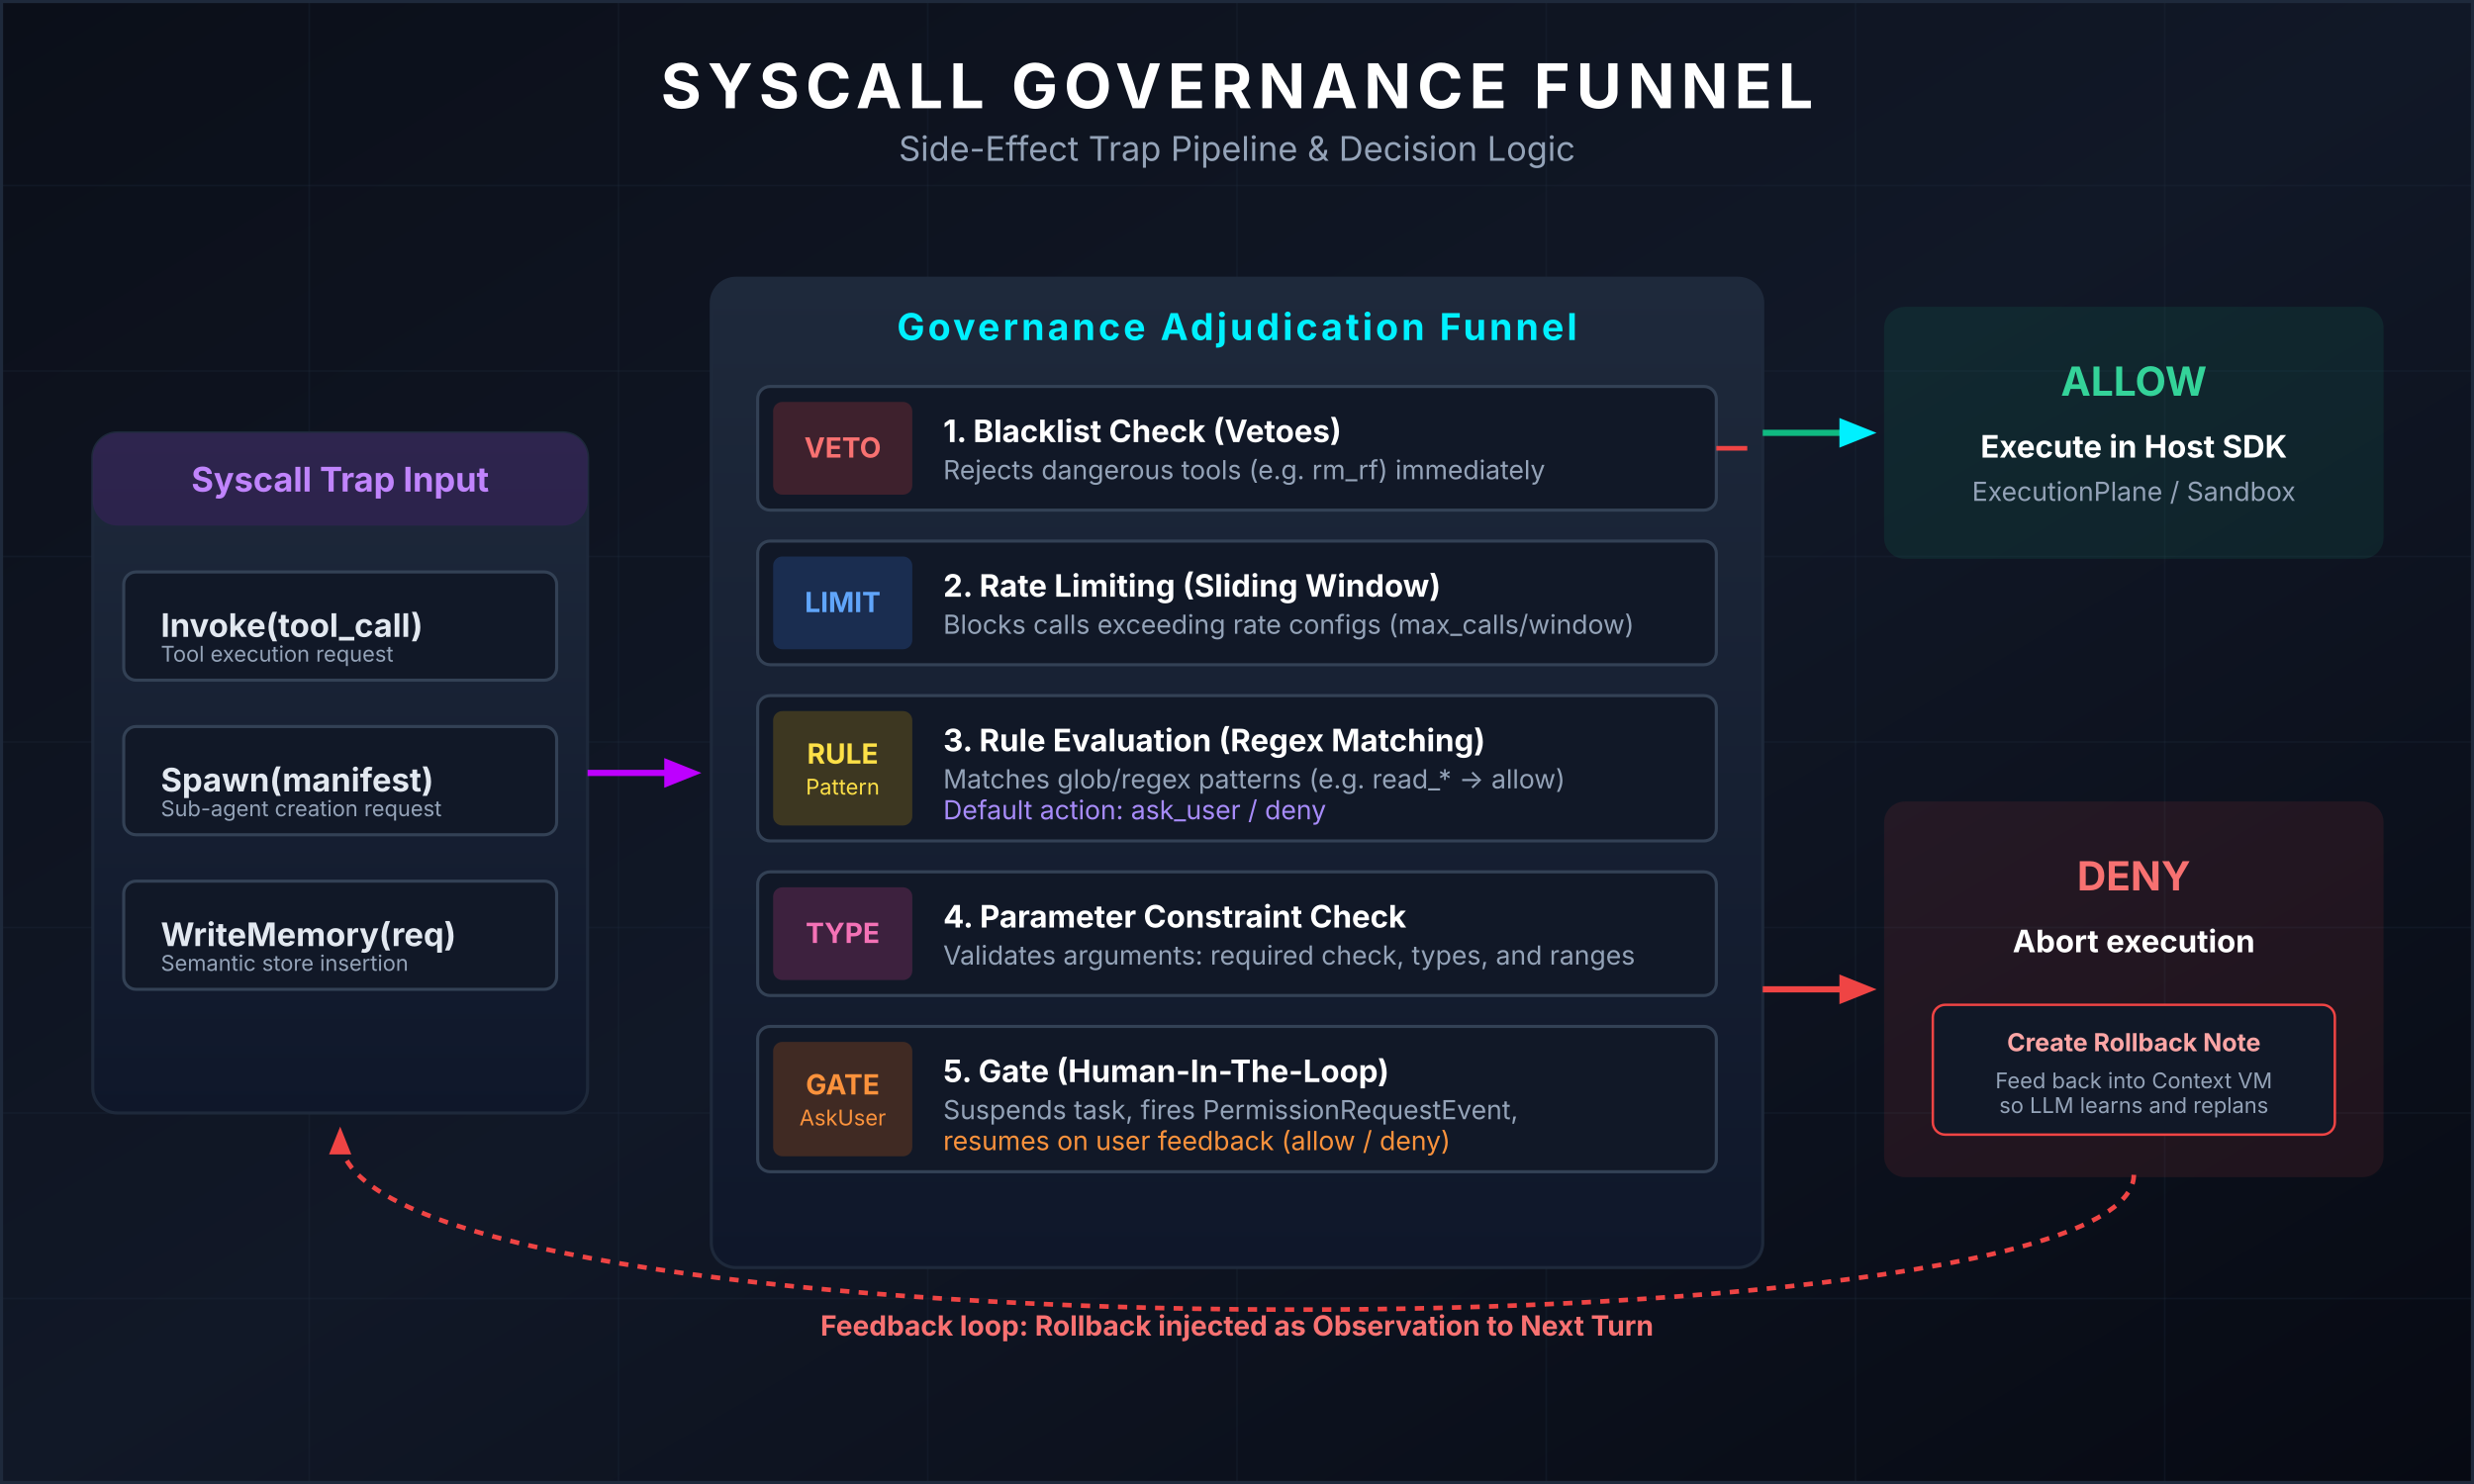
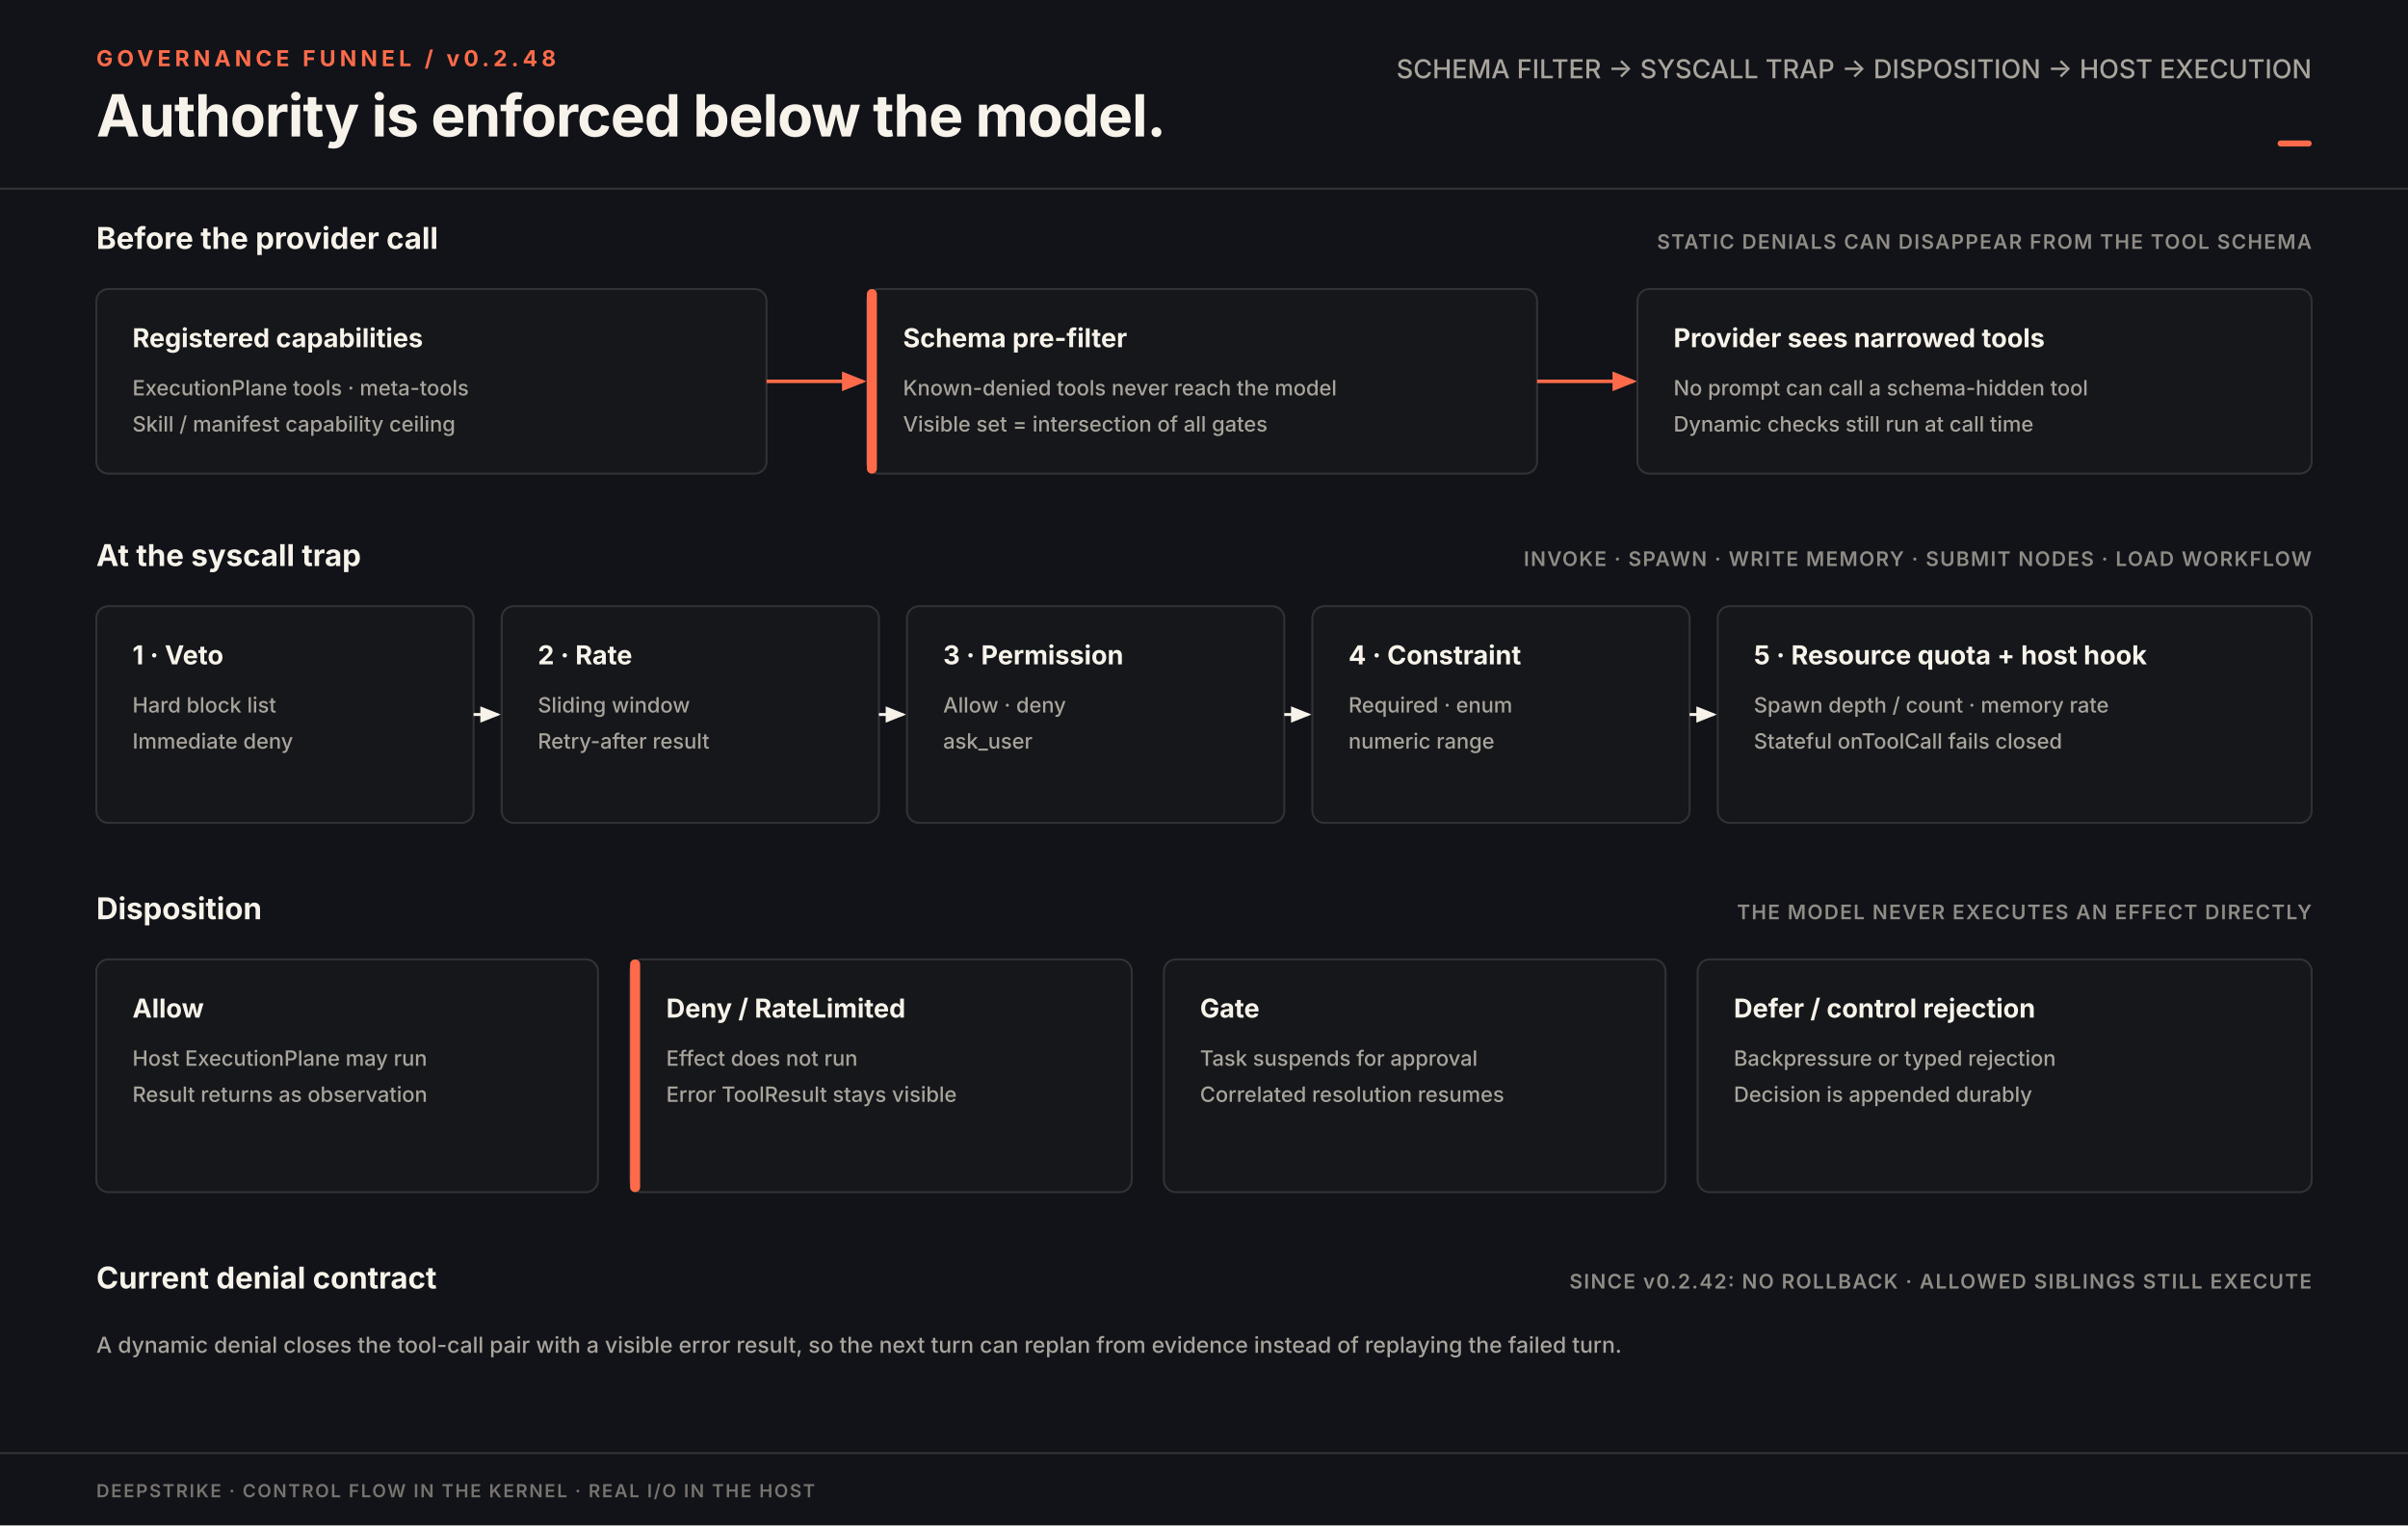
- <svg xmlns="http://www.w3.org/2000/svg" viewBox="0 0 800 480" width="100%" height="100%" style="background-color: #0b0f19; font-family: system-ui, -apple-system, sans-serif;">
+ <svg xmlns="http://www.w3.org/2000/svg" viewBox="0 0 1200 760" role="img" aria-labelledby="title desc">
  <defs>
-     <linearGradient id="bgGrad" x1="0%" y1="0%" x2="100%" y2="100%">
-       <stop offset="0%" stop-color="#0b0f19" />
-       <stop offset="50%" stop-color="#111827" />
-       <stop offset="100%" stop-color="#070a13" />
-     </linearGradient>
-     <linearGradient id="funnelGrad" x1="0%" y1="0%" x2="0%" y2="100%">
-       <stop offset="0%" stop-color="#1e293b" />
-       <stop offset="100%" stop-color="#0f172a" />
-     </linearGradient>
-     <marker id="arrow" viewBox="0 0 10 10" refX="6" refY="5" markerWidth="6" markerHeight="6" orient="auto-start-reverse">
-       <path d="M 0 1 L 10 5 L 0 9 z" fill="#00f0ff" />
+     <marker id="arrow-ivory" viewBox="0 0 10 10" refX="8.5" refY="5" markerWidth="7" markerHeight="7" orient="auto">
+       <path d="M0 1 10 5 0 9Z" fill="#F7F3EA" />
    </marker>
-     <marker id="arrowRed" viewBox="0 0 10 10" refX="6" refY="5" markerWidth="6" markerHeight="6" orient="auto-start-reverse">
-       <path d="M 0 1 L 10 5 L 0 9 z" fill="#ef4444" />
+     <marker id="arrow-coral" viewBox="0 0 10 10" refX="8.5" refY="5" markerWidth="7" markerHeight="7" orient="auto">
+       <path d="M0 1 10 5 0 9Z" fill="#FF6B4A" />
    </marker>
-     <marker id="arrowPurple" viewBox="0 0 10 10" refX="6" refY="5" markerWidth="6" markerHeight="6" orient="auto-start-reverse">
-       <path d="M 0 1 L 10 5 L 0 9 z" fill="#bd00ff" />
-     </marker>
+     <style>
+       text { font-family: Inter, ui-sans-serif, system-ui, -apple-system, "Segoe UI", "Noto Sans CJK SC", sans-serif; }
+       .eyebrow { fill:#FF6B4A; font-size:11px; font-weight:700; letter-spacing:2px; }
+       .title { fill:#F7F3EA; font-size:29px; font-weight:700; letter-spacing:-.45px; }
+       .subtitle { fill:#A8A49C; font-size:13px; font-weight:450; }
+       .section-title { fill:#F7F3EA; font-size:15px; font-weight:700; }
+       .section-note { fill:#8F8C86; font-size:10px; font-weight:600; letter-spacing:.65px; }
+       .card-title { fill:#F7F3EA; font-size:13px; font-weight:650; }
+       .card-text { fill:#A8A49C; font-size:10.5px; font-weight:450; }
+       .body { fill:#A8A49C; font-size:11px; font-weight:450; }
+       .label { fill:#F7F3EA; font-size:11px; font-weight:650; }
+       .micro { fill:#8F8C86; font-size:9.5px; font-weight:650; letter-spacing:.55px; }
+       .pill-text { fill:#111318; font-size:9px; font-weight:750; letter-spacing:.5px; }
+       .footer { fill:#77746F; font-size:9px; font-weight:600; letter-spacing:.8px; }
+       .panel { fill:#15171A; stroke:#303236; stroke-width:1; }
+       .panel-strong { fill:#191A1D; stroke:#F7F3EA; stroke-width:1.15; }
+       .kernel { fill:#0D0F11; stroke:#3B3D41; stroke-width:1.2; }
+       .soft { fill:#121316; stroke:#26282C; stroke-width:1; }
+       .accent-fill { fill:#FF6B4A; }
+       .pill.coral { fill:#FF6B4A; }
+       .pill.ivory { fill:#F7F3EA; }
+       .pill.muted { fill:#8F8C86; }
+       .rule { fill:none; stroke:#303236; stroke-width:1; }
+       .rule-coral { fill:none; stroke:#FF6B4A; stroke-width:1.2; }
+       .flow { fill:none; stroke:#F7F3EA; stroke-width:1.45; marker-end:url(#arrow-ivory); }
+       .flow-coral { stroke:#FF6B4A; stroke-width:1.75; marker-end:url(#arrow-coral); }
+       .flow-dash { stroke-dasharray:5 5; }
+     </style>
  </defs>
-   <rect width="800" height="480" fill="url(#bgGrad)" />
-   <rect width="800" height="480" fill="none" stroke="#1e293b" stroke-width="2" />
-   <path d="M 0 60 L 800 60 M 0 120 L 800 120 M 0 180 L 800 180 M 0 240 L 800 240 M 0 300 L 800 300 M 0 360 L 800 360 M 0 420 L 800 420" stroke="#1e293b" stroke-width="0.5" opacity="0.3" />
-   <path d="M 100 0 L 100 480 M 200 0 L 200 480 M 300 0 L 300 480 M 400 0 L 400 480 M 500 0 L 500 480 M 600 0 L 600 480 M 700 0 L 700 480" stroke="#1e293b" stroke-width="0.5" opacity="0.3" />
-   <text x="400" y="35" text-anchor="middle" fill="#ffffff" font-size="20" font-weight="700" letter-spacing="2">SYSCALL GOVERNANCE FUNNEL</text>
-   <text x="400" y="52" text-anchor="middle" fill="#94a3b8" font-size="11">Side-Effect Trap Pipeline &amp; Decision Logic</text>
-   <g transform="translate(30, 140)">
-     <rect width="160" height="220" rx="8" fill="url(#funnelGrad)" stroke="#1e293b" />
-     <rect width="160" height="30" rx="8" fill="#bd00ff" opacity="0.1" />
-     <text x="80" y="19" text-anchor="middle" fill="#c084fc" font-size="11" font-weight="bold">Syscall Trap Input</text>
-     <g transform="translate(10, 45)">
-       <rect width="140" height="35" rx="4" fill="#111827" stroke="#334155" />
-       <text x="12" y="21" fill="#e2e8f0" font-size="10.5" font-weight="bold">Invoke(tool_call)</text>
-       <text x="12" y="29" fill="#94a3b8" font-size="7">Tool execution request</text>
-     </g>
-     <g transform="translate(10, 95)">
-       <rect width="140" height="35" rx="4" fill="#111827" stroke="#334155" />
-       <text x="12" y="21" fill="#e2e8f0" font-size="10.5" font-weight="bold">Spawn(manifest)</text>
-       <text x="12" y="29" fill="#94a3b8" font-size="7">Sub-agent creation request</text>
-     </g>
-     <g transform="translate(10, 145)">
-       <rect width="140" height="35" rx="4" fill="#111827" stroke="#334155" />
-       <text x="12" y="21" fill="#e2e8f0" font-size="10.5" font-weight="bold">WriteMemory(req)</text>
-       <text x="12" y="29" fill="#94a3b8" font-size="7">Semantic store insertion</text>
-     </g>
+   <rect width="1200" height="760" fill="#111318" />
+   <path d="M0 94H1200M0 724H1200" class="rule" />
+   <text x="48" y="33" class="eyebrow" text-anchor="start">GOVERNANCE FUNNEL / v0.2.48</text>
+   <text x="48" y="68" class="title" text-anchor="start">Authority is enforced below the model.</text>
+   <text x="1152" y="39" class="subtitle" text-anchor="end">SCHEMA FILTER → SYSCALL TRAP → DISPOSITION → HOST EXECUTION</text>
+   <rect x="1135" y="70" width="17" height="3" rx="1.5" class="accent-fill" />
+   <text x="48" y="124" class="section-title" text-anchor="start">Before the provider call</text>
+   <text x="1152" y="124" class="section-note" text-anchor="end">STATIC DENIALS CAN DISAPPEAR FROM THE TOOL SCHEMA</text>
+   <g>
+     <rect x="48" y="144" width="334" height="92" rx="6" class="panel" />
+     <text x="66" y="173" class="card-title" text-anchor="start">Registered capabilities</text>
+     <text x="66" y="197" class="card-text" text-anchor="start">ExecutionPlane tools · meta-tools</text>
+     <text x="66" y="215" class="card-text" text-anchor="start">Skill / manifest capability ceiling</text>
  </g>
-   <g transform="translate(230, 90)">
-     <rect width="340" height="320" rx="8" fill="url(#funnelGrad)" stroke="#1e293b" />
-     <text x="170" y="20" text-anchor="middle" fill="#00f0ff" font-size="12" font-weight="bold" letter-spacing="1">Governance Adjudication Funnel</text>
-     <g transform="translate(15, 35)">
-       <rect width="310" height="40" rx="4" fill="#111827" stroke="#334155" />
-       <rect x="5" y="5" width="45" height="30" rx="3" fill="#ef4444" opacity="0.2" />
-       <text x="27.5" y="23" text-anchor="middle" fill="#f87171" font-size="9" font-weight="bold">VETO</text>
-       <text x="60" y="18" fill="#ffffff" font-size="10" font-weight="bold">1. Blacklist Check (Vetoes)</text>
-       <text x="60" y="30" fill="#94a3b8" font-size="8.5">Rejects dangerous tools (e.g. rm_rf) immediately</text>
-       <path d="M 310,20 L 320,20" stroke="#ef4444" stroke-width="1.5" />
-     </g>
-     <g transform="translate(15, 85)">
-       <rect width="310" height="40" rx="4" fill="#111827" stroke="#334155" />
-       <rect x="5" y="5" width="45" height="30" rx="3" fill="#3b82f6" opacity="0.2" />
-       <text x="27.5" y="23" text-anchor="middle" fill="#60a5fa" font-size="9" font-weight="bold">LIMIT</text>
-       <text x="60" y="18" fill="#ffffff" font-size="10" font-weight="bold">2. Rate Limiting (Sliding Window)</text>
-       <text x="60" y="30" fill="#94a3b8" font-size="8.5">Blocks calls exceeding rate configs (max_calls/window)</text>
-     </g>
-     <g transform="translate(15, 135)">
-       <rect width="310" height="47" rx="4" fill="#111827" stroke="#334155" />
-       <rect x="5" y="5" width="45" height="37" rx="3" fill="#eab308" opacity="0.2" />
-       <text x="27.5" y="22" text-anchor="middle" fill="#fde047" font-size="9" font-weight="bold">RULE</text>
-       <text x="27.5" y="32" text-anchor="middle" fill="#fde047" font-size="7">Pattern</text>
-       <text x="60" y="18" fill="#ffffff" font-size="10" font-weight="bold">3. Rule Evaluation (Regex Matching)</text>
-       <text x="60" y="30" fill="#94a3b8" font-size="8.5">Matches glob/regex patterns (e.g. read_* -&gt; allow)</text>
-       <text x="60" y="40" fill="#a78bfa" font-size="8.5">Default action: ask_user / deny</text>
-     </g>
-     <g transform="translate(15, 192)">
-       <rect width="310" height="40" rx="4" fill="#111827" stroke="#334155" />
-       <rect x="5" y="5" width="45" height="30" rx="3" fill="#ec4899" opacity="0.2" />
-       <text x="27.5" y="23" text-anchor="middle" fill="#f472b6" font-size="9" font-weight="bold">TYPE</text>
-       <text x="60" y="18" fill="#ffffff" font-size="10" font-weight="bold">4. Parameter Constraint Check</text>
-       <text x="60" y="30" fill="#94a3b8" font-size="8.5">Validates arguments: required check, types, and ranges</text>
-     </g>
-     <g transform="translate(15, 242)">
-       <rect width="310" height="47" rx="4" fill="#111827" stroke="#334155" />
-       <rect x="5" y="5" width="45" height="37" rx="3" fill="#f97316" opacity="0.2" />
-       <text x="27.5" y="22" text-anchor="middle" fill="#fb923c" font-size="9" font-weight="bold">GATE</text>
-       <text x="27.5" y="32" text-anchor="middle" fill="#fb923c" font-size="7">AskUser</text>
-       <text x="60" y="18" fill="#ffffff" font-size="10" font-weight="bold">5. Gate (Human-In-The-Loop)</text>
-       <text x="60" y="30" fill="#94a3b8" font-size="8.5">Suspends task, fires PermissionRequestEvent,</text>
-       <text x="60" y="40" fill="#fb923c" font-size="8.5">resumes on user feedback (allow / deny)</text>
-     </g>
+   <path d="M382 190H430" class="flow flow-coral" />
+   <g>
+     <rect x="432" y="144" width="334" height="92" rx="6" class="panel" />
+     <rect x="432" y="144" width="5" height="92" rx="2.5" class="accent-fill" />
+     <text x="450" y="173" class="card-title" text-anchor="start">Schema pre-filter</text>
+     <text x="450" y="197" class="card-text" text-anchor="start">Known-denied tools never reach the model</text>
+     <text x="450" y="215" class="card-text" text-anchor="start">Visible set = intersection of all gates</text>
  </g>
-   <g transform="translate(610, 100)">
-     <rect width="160" height="80" rx="6" fill="#10b981" opacity="0.1" stroke="#10b981" stroke-width="1.5" />
-     <text x="80" y="28" text-anchor="middle" fill="#34d399" font-size="13" font-weight="bold">ALLOW</text>
-     <text x="80" y="48" text-anchor="middle" fill="#ffffff" font-size="10" font-weight="bold">Execute in Host SDK</text>
-     <text x="80" y="62" text-anchor="middle" fill="#94a3b8" font-size="8.5">ExecutionPlane / Sandbox</text>
+   <path d="M766 190H814" class="flow flow-coral" />
+   <g>
+     <rect x="816" y="144" width="336" height="92" rx="6" class="panel" />
+     <text x="834" y="173" class="card-title" text-anchor="start">Provider sees narrowed tools</text>
+     <text x="834" y="197" class="card-text" text-anchor="start">No prompt can call a schema-hidden tool</text>
+     <text x="834" y="215" class="card-text" text-anchor="start">Dynamic checks still run at call time</text>
  </g>
-   <g transform="translate(610, 260)">
-     <rect width="160" height="120" rx="6" fill="#ef4444" opacity="0.1" stroke="#ef4444" stroke-width="1.5" />
-     <text x="80" y="28" text-anchor="middle" fill="#f87171" font-size="13" font-weight="bold">DENY</text>
-     <text x="80" y="48" text-anchor="middle" fill="#ffffff" font-size="10" font-weight="bold">Abort execution</text>
-     <rect x="15" y="65" width="130" height="42" rx="4" fill="#111827" stroke="#ef4444" stroke-width="0.8" />
-     <text x="80" y="80" text-anchor="middle" fill="#fca5a5" font-size="8" font-weight="bold">Create Rollback Note</text>
-     <text x="80" y="92" text-anchor="middle" fill="#94a3b8" font-size="7">Feed back into Context VM</text>
-     <text x="80" y="100" text-anchor="middle" fill="#94a3b8" font-size="7">so LLM learns and replans</text>
+   <text x="48" y="282" class="section-title" text-anchor="start">At the syscall trap</text>
+   <text x="1152" y="282" class="section-note" text-anchor="end">INVOKE · SPAWN · WRITE MEMORY · SUBMIT NODES · LOAD WORKFLOW</text>
+   <g>
+     <rect x="48" y="302" width="188" height="108" rx="6" class="panel" />
+     <text x="66" y="331" class="card-title" text-anchor="start">1 · Veto</text>
+     <text x="66" y="355" class="card-text" text-anchor="start">Hard block list</text>
+     <text x="66" y="373" class="card-text" text-anchor="start">Immediate deny</text>
  </g>
-   <path d="M 190,250 L 222,250" stroke="#bd00ff" stroke-width="2" marker-end="url(#arrowPurple)" />
-   <path d="M 570,140 L 602,140" stroke="#10b981" stroke-width="2" marker-end="url(#arrow)" />
-   <path d="M 570,320 L 602,320" stroke="#ef4444" stroke-width="2" marker-end="url(#arrowRed)" />
-   <path d="M 690,380 C 690,440 110,440 110,368" fill="none" stroke="#ef4444" stroke-width="1.5" stroke-dasharray="3 3" marker-end="url(#arrowRed)" />
-   <text x="400" y="432" text-anchor="middle" fill="#f87171" font-size="9" font-weight="bold">Feedback loop: Rollback injected as Observation to Next Turn</text>
+   <g>
+     <rect x="250" y="302" width="188" height="108" rx="6" class="panel" />
+     <text x="268" y="331" class="card-title" text-anchor="start">2 · Rate</text>
+     <text x="268" y="355" class="card-text" text-anchor="start">Sliding window</text>
+     <text x="268" y="373" class="card-text" text-anchor="start">Retry-after result</text>
+   </g>
+   <g>
+     <rect x="452" y="302" width="188" height="108" rx="6" class="panel" />
+     <text x="470" y="331" class="card-title" text-anchor="start">3 · Permission</text>
+     <text x="470" y="355" class="card-text" text-anchor="start">Allow · deny</text>
+     <text x="470" y="373" class="card-text" text-anchor="start">ask_user</text>
+   </g>
+   <g>
+     <rect x="654" y="302" width="188" height="108" rx="6" class="panel" />
+     <text x="672" y="331" class="card-title" text-anchor="start">4 · Constraint</text>
+     <text x="672" y="355" class="card-text" text-anchor="start">Required · enum</text>
+     <text x="672" y="373" class="card-text" text-anchor="start">numeric range</text>
+   </g>
+   <g>
+     <rect x="856" y="302" width="296" height="108" rx="6" class="panel" />
+     <text x="874" y="331" class="card-title" text-anchor="start">5 · Resource quota + host hook</text>
+     <text x="874" y="355" class="card-text" text-anchor="start">Spawn depth / count · memory rate</text>
+     <text x="874" y="373" class="card-text" text-anchor="start">Stateful onToolCall fails closed</text>
+   </g>
+   <path d="M236 356H248" class="flow" />
+   <path d="M438 356H450" class="flow" />
+   <path d="M640 356H652" class="flow" />
+   <path d="M842 356H854" class="flow" />
+   <text x="48" y="458" class="section-title" text-anchor="start">Disposition</text>
+   <text x="1152" y="458" class="section-note" text-anchor="end">THE MODEL NEVER EXECUTES AN EFFECT DIRECTLY</text>
+   <g>
+     <rect x="48" y="478" width="250" height="116" rx="6" class="panel" />
+     <text x="66" y="507" class="card-title" text-anchor="start">Allow</text>
+     <text x="66" y="531" class="card-text" text-anchor="start">Host ExecutionPlane may run</text>
+     <text x="66" y="549" class="card-text" text-anchor="start">Result returns as observation</text>
+   </g>
+   <g>
+     <rect x="314" y="478" width="250" height="116" rx="6" class="panel" />
+     <rect x="314" y="478" width="5" height="116" rx="2.5" class="accent-fill" />
+     <text x="332" y="507" class="card-title" text-anchor="start">Deny / RateLimited</text>
+     <text x="332" y="531" class="card-text" text-anchor="start">Effect does not run</text>
+     <text x="332" y="549" class="card-text" text-anchor="start">Error ToolResult stays visible</text>
+   </g>
+   <g>
+     <rect x="580" y="478" width="250" height="116" rx="6" class="panel" />
+     <text x="598" y="507" class="card-title" text-anchor="start">Gate</text>
+     <text x="598" y="531" class="card-text" text-anchor="start">Task suspends for approval</text>
+     <text x="598" y="549" class="card-text" text-anchor="start">Correlated resolution resumes</text>
+   </g>
+   <g>
+     <rect x="846" y="478" width="306" height="116" rx="6" class="panel" />
+     <text x="864" y="507" class="card-title" text-anchor="start">Defer / control rejection</text>
+     <text x="864" y="531" class="card-text" text-anchor="start">Backpressure or typed rejection</text>
+     <text x="864" y="549" class="card-text" text-anchor="start">Decision is appended durably</text>
+   </g>
+   <text x="48" y="642" class="section-title" text-anchor="start">Current denial contract</text>
+   <text x="1152" y="642" class="section-note" text-anchor="end">SINCE v0.2.42: NO ROLLBACK · ALLOWED SIBLINGS STILL EXECUTE</text>
+   <text x="48" y="674" class="body" text-anchor="start">A dynamic denial closes the tool-call pair with a visible error result, so the next turn can replan from evidence instead of replaying the failed turn.</text>
+   <text x="48" y="746" class="footer" text-anchor="start">DEEPSTRIKE · CONTROL FLOW IN THE KERNEL · REAL I/O IN THE HOST</text>
</svg>
